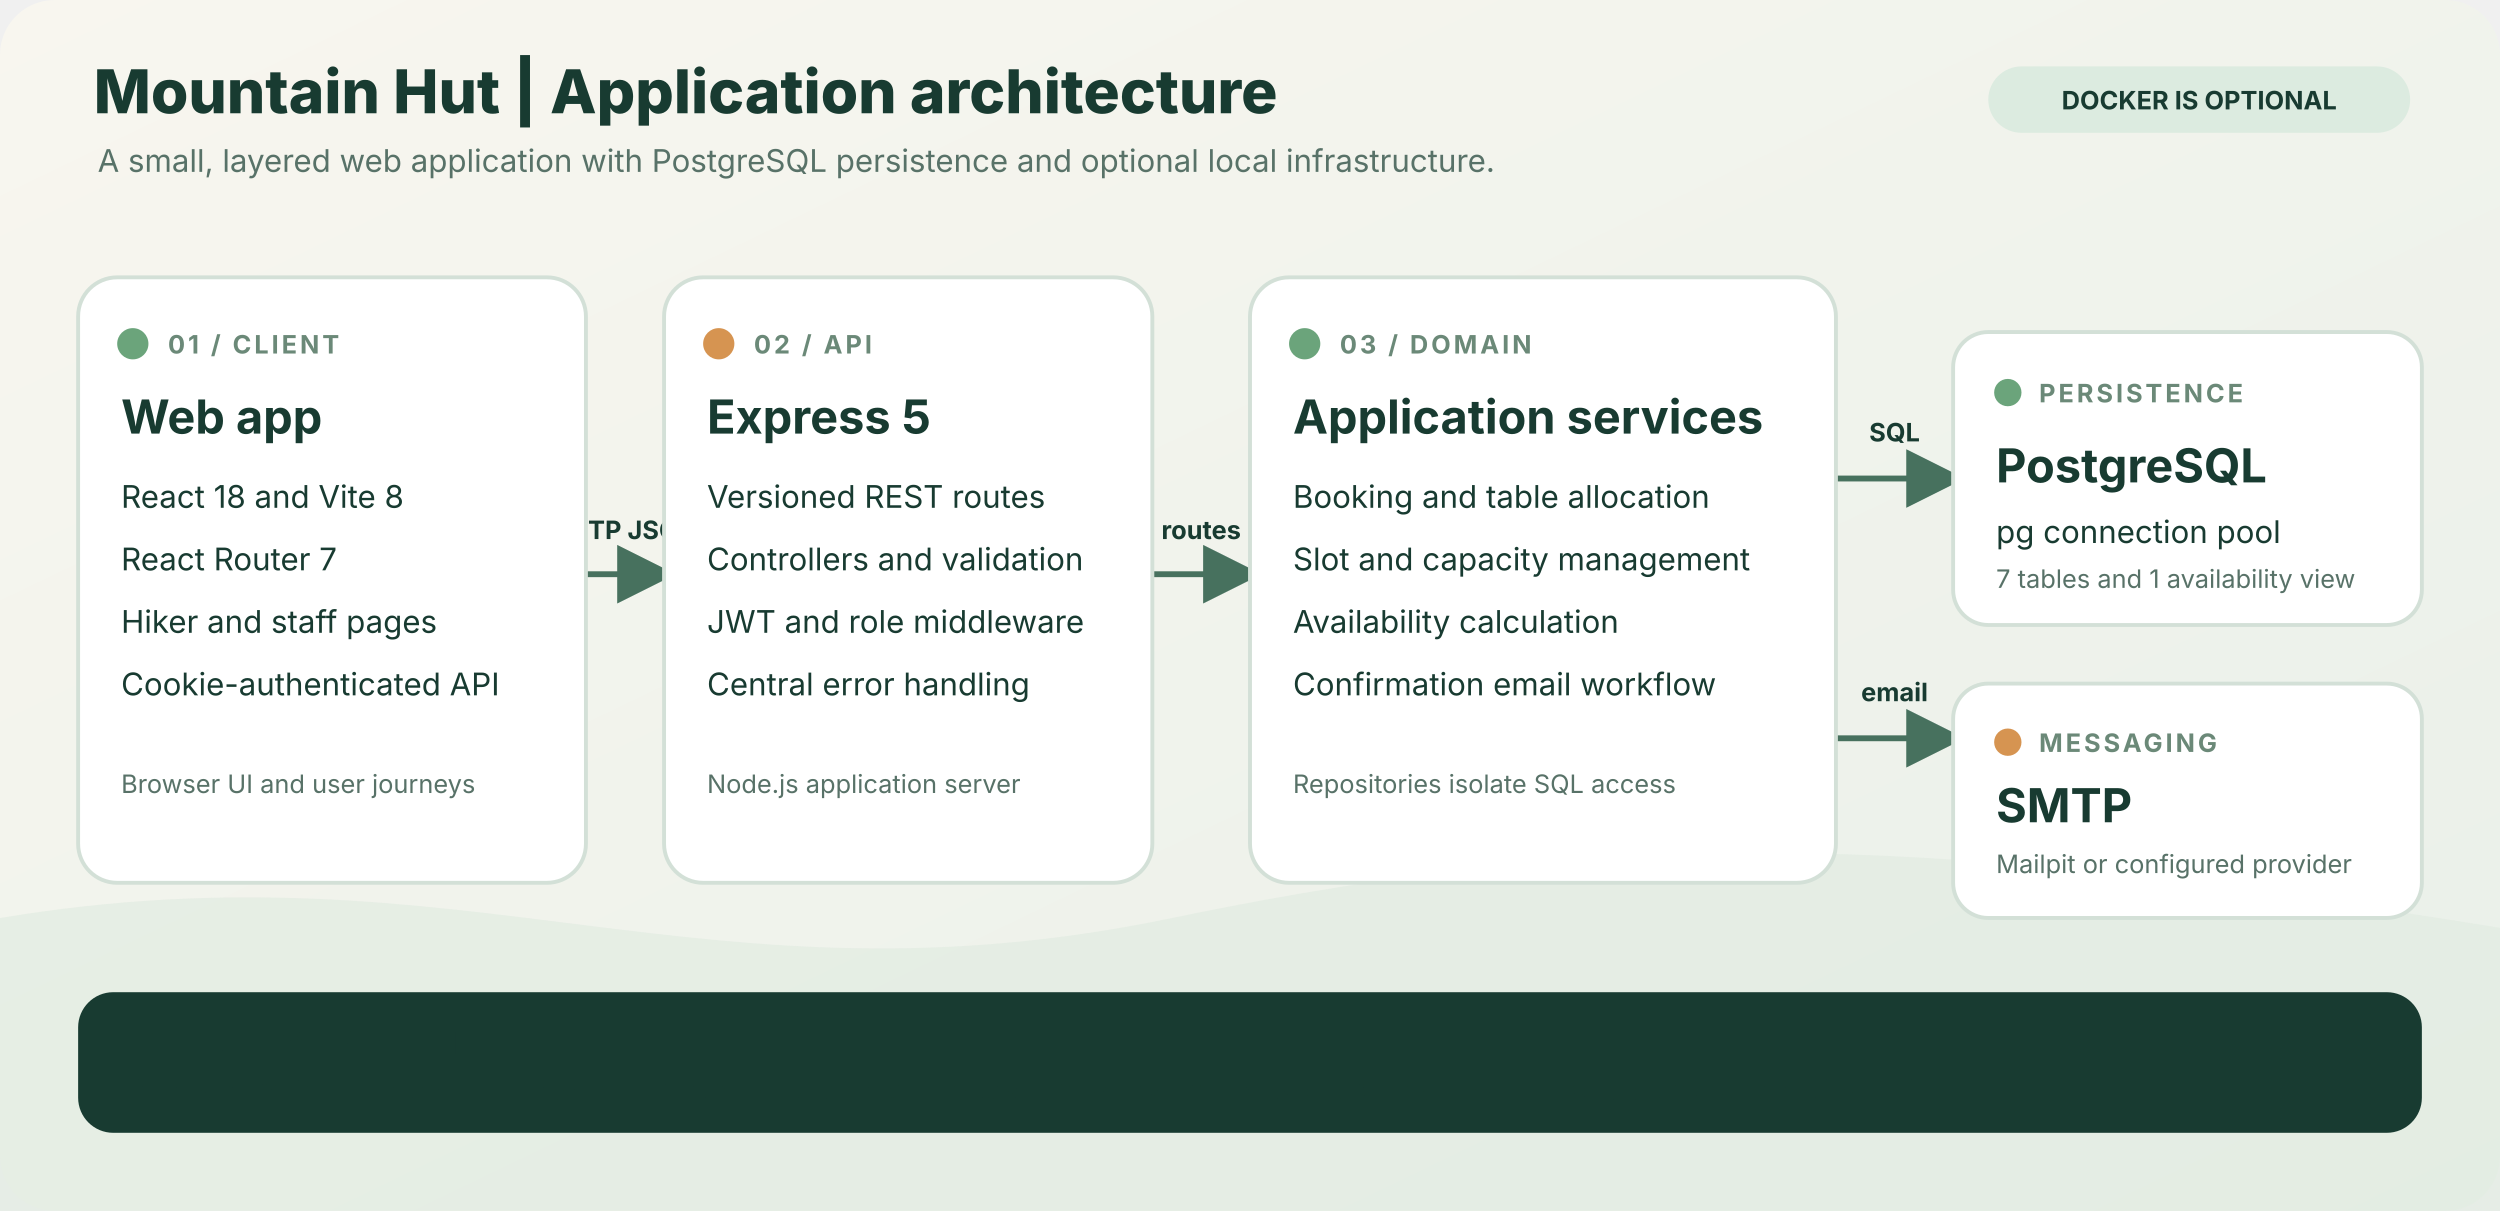
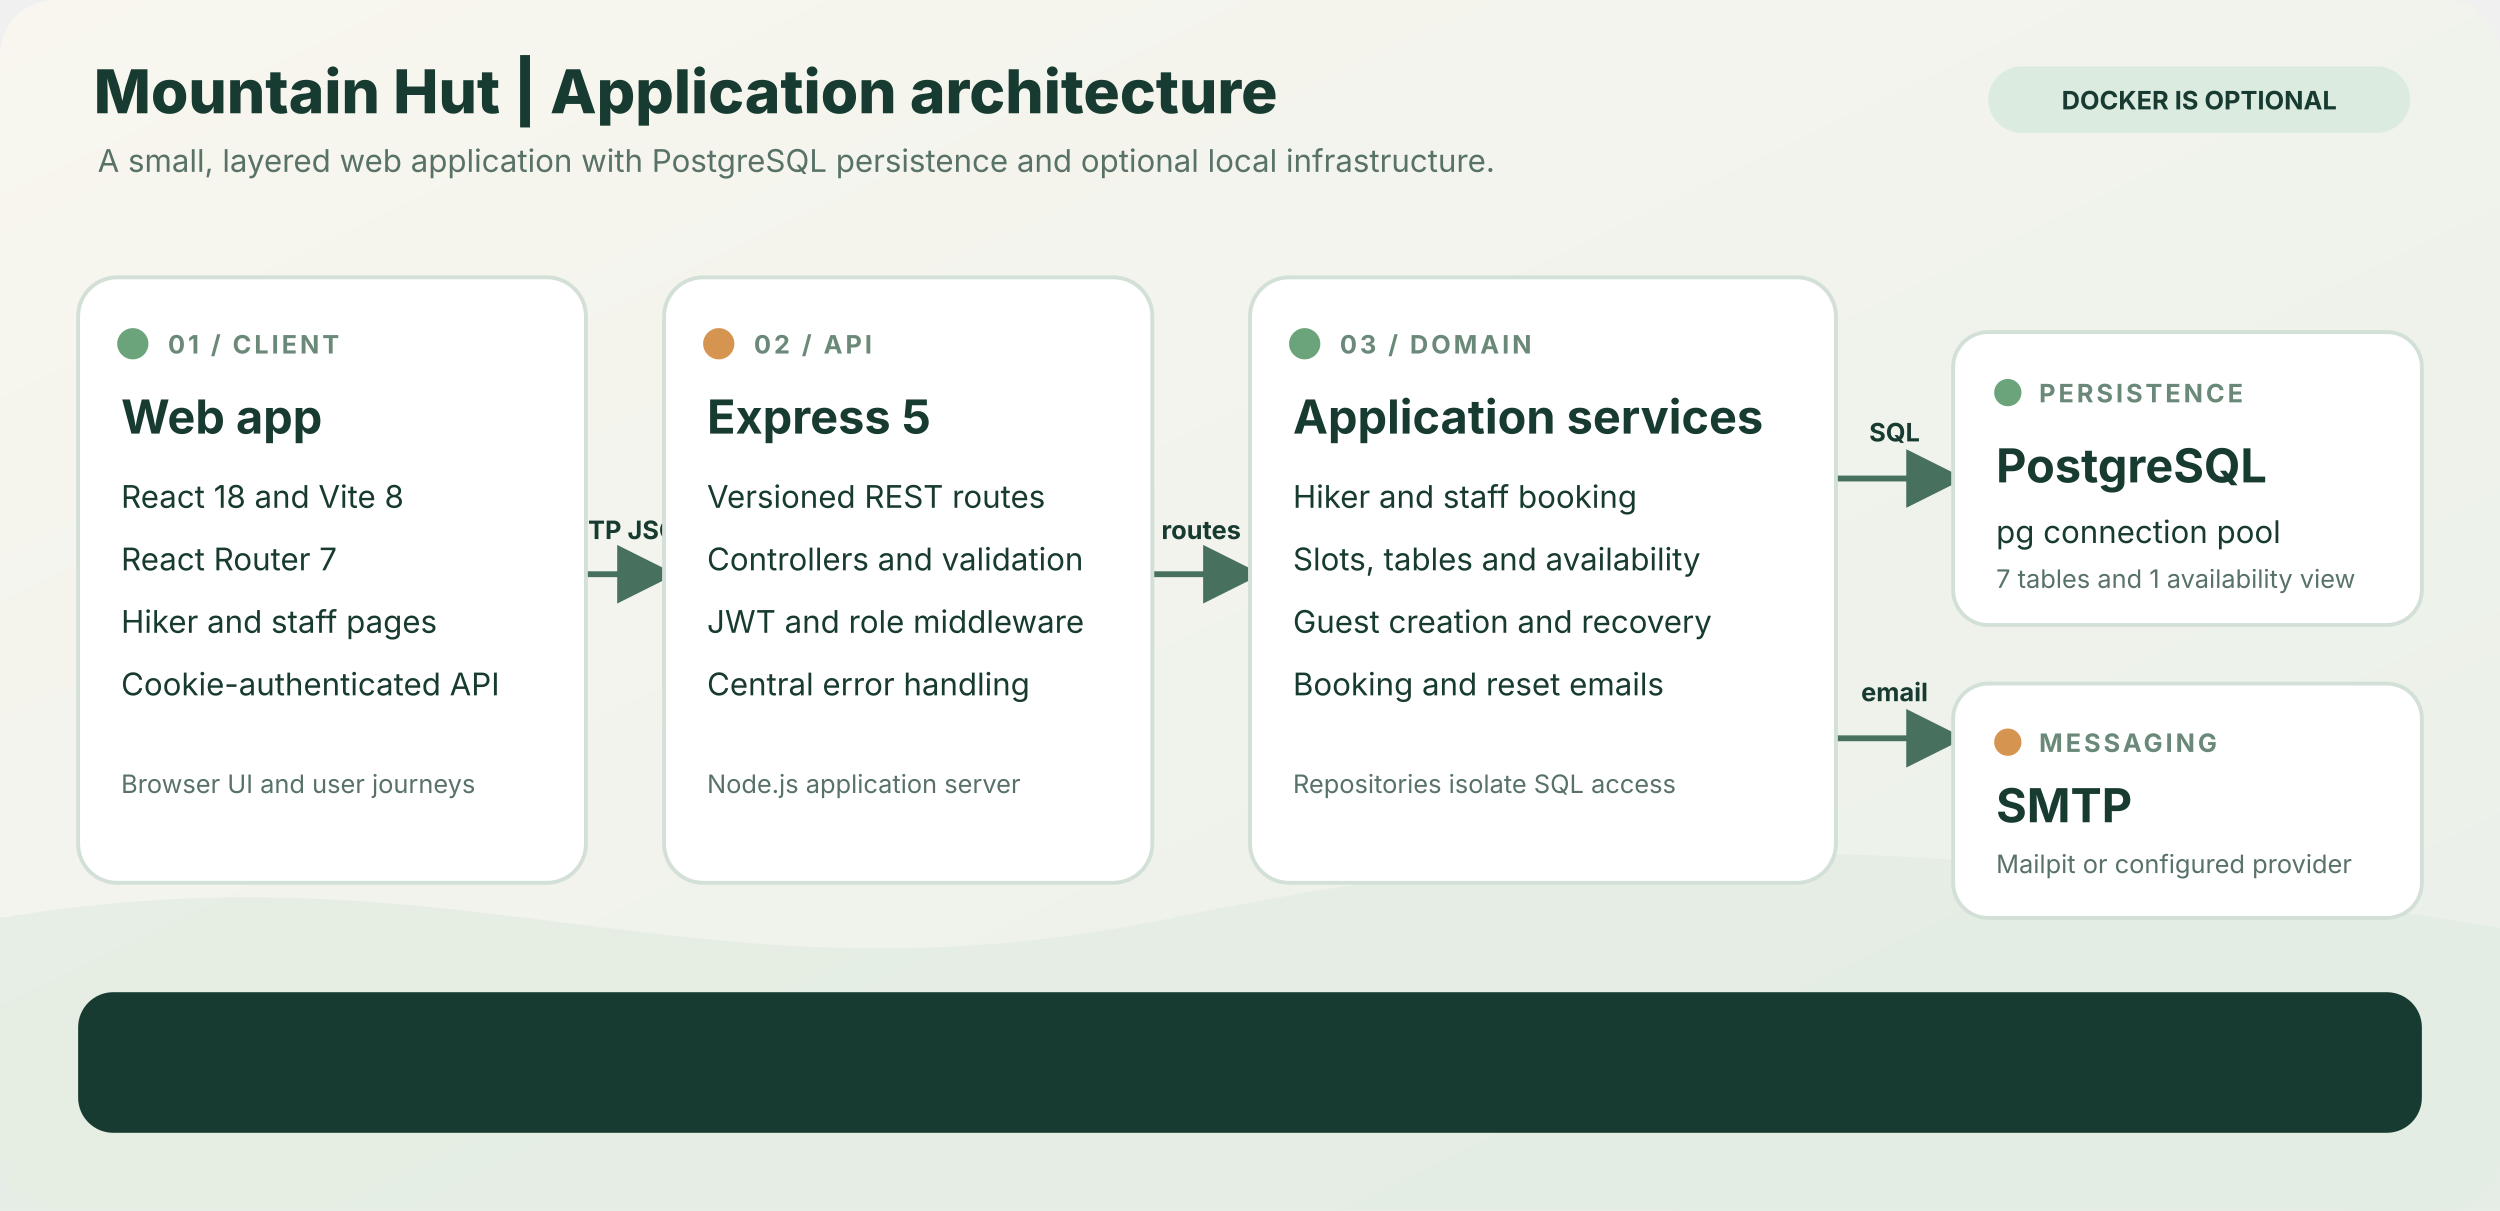
<svg xmlns="http://www.w3.org/2000/svg" width="1280" height="620" viewBox="0 0 1280 620" role="img" aria-labelledby="title description">
  <defs>
    <linearGradient id="background" x1="0" y1="0" x2="1" y2="1">
      <stop offset="0" stop-color="#f8f6ef" />
      <stop offset="1" stop-color="#e9f0e9" />
    </linearGradient>
    <marker id="arrow" markerWidth="10" markerHeight="10" refX="8" refY="5" orient="auto" markerUnits="strokeWidth">
      <path d="M0,0 L10,5 L0,10 z" fill="#47715e" />
    </marker>
    <style>
      text { font-family: Inter, "Segoe UI", Arial, sans-serif; fill: #183b31; }
      .muted { fill: #587268; }
      .card { fill: #ffffff; stroke: #d3e0d7; stroke-width: 2; }
      .eyebrow { font-size: 13px; font-weight: 700; letter-spacing: 1.5px; fill: #6b8978; }
      .heading { font-size: 24px; font-weight: 700; }
      .body { font-size: 16px; }
      .small { font-size: 13px; }
      .connector { fill: none; stroke: #47715e; stroke-width: 3; marker-end: url(#arrow); }
    </style>
  </defs>
  <rect width="1280" height="620" rx="28" fill="url(#background)" />
  <path d="M0 470 C240 430 360 520 600 470 S1000 430 1280 475 V620 H0 Z" fill="#e1ebe1" opacity=".65" />
  <text x="48" y="58" font-size="31" font-weight="800">Mountain Hut | Application architecture</text>
  <text x="50" y="88" class="body muted">A small, layered web application with PostgreSQL persistence and optional local infrastructure.</text>
  <rect x="1018" y="34" width="216" height="34" rx="17" fill="#dcebe0" />
  <text x="1126" y="56" text-anchor="middle" class="small" font-weight="700">DOCKER IS OPTIONAL</text>
  <path class="connector" d="M300 294 H340" />
  <path class="connector" d="M590 294 H640" />
  <path class="connector" d="M940 245 H1000" />
  <path class="connector" d="M940 378 H1000" />
  <text x="320" y="276" text-anchor="middle" class="small" font-weight="700">HTTP JSON</text>
  <text x="615" y="276" text-anchor="middle" class="small" font-weight="700">routes</text>
  <text x="970" y="226" text-anchor="middle" class="small" font-weight="700">SQL</text>
  <text x="970" y="359" text-anchor="middle" class="small" font-weight="700">email</text>
  <rect x="40" y="142" width="260" height="310" rx="20" class="card" />
  <rect x="340" y="142" width="250" height="310" rx="20" class="card" />
  <rect x="640" y="142" width="300" height="310" rx="20" class="card" />
  <rect x="1000" y="170" width="240" height="150" rx="18" class="card" />
  <rect x="1000" y="350" width="240" height="120" rx="18" class="card" />
  <circle cx="68" cy="176" r="8" fill="#6ba47b" />
  <text x="86" y="181" class="eyebrow">01 / CLIENT</text>
  <text x="62" y="222" class="heading">Web app</text>
  <text x="62" y="260" class="body">React 18 and Vite 8</text>
  <text x="62" y="292" class="body">React Router 7</text>
  <text x="62" y="324" class="body">Hiker and staff pages</text>
  <text x="62" y="356" class="body">Cookie-authenticated API</text>
  <text x="62" y="406" class="small muted">Browser UI and user journeys</text>
  <circle cx="368" cy="176" r="8" fill="#d69451" />
  <text x="386" y="181" class="eyebrow">02 / API</text>
  <text x="362" y="222" class="heading">Express 5</text>
  <text x="362" y="260" class="body">Versioned REST routes</text>
  <text x="362" y="292" class="body">Controllers and validation</text>
  <text x="362" y="324" class="body">JWT and role middleware</text>
  <text x="362" y="356" class="body">Central error handling</text>
  <text x="362" y="406" class="small muted">Node.js application server</text>
  <circle cx="668" cy="176" r="8" fill="#6ba47b" />
  <text x="686" y="181" class="eyebrow">03 / DOMAIN</text>
  <text x="662" y="222" class="heading">Application services</text>
-   <text x="662" y="260" class="body">Booking and table allocation</text>
-   <text x="662" y="292" class="body">Slot and capacity management</text>
-   <text x="662" y="324" class="body">Availability calculation</text>
-   <text x="662" y="356" class="body">Confirmation email workflow</text>
+   <text x="662" y="260" class="body">Hiker and staff booking</text>
+   <text x="662" y="292" class="body">Slots, tables and availability</text>
+   <text x="662" y="324" class="body">Guest creation and recovery</text>
+   <text x="662" y="356" class="body">Booking and reset emails</text>
  <text x="662" y="406" class="small muted">Repositories isolate SQL access</text>
  <circle cx="1028" cy="201" r="7" fill="#6ba47b" />
  <text x="1044" y="206" class="eyebrow">PERSISTENCE</text>
  <text x="1022" y="247" class="heading">PostgreSQL</text>
  <text x="1022" y="278" class="body">pg connection pool</text>
  <text x="1022" y="301" class="small muted">7 tables and 1 availability view</text>
  <circle cx="1028" cy="380" r="7" fill="#d69451" />
  <text x="1044" y="385" class="eyebrow">MESSAGING</text>
  <text x="1022" y="421" class="heading">SMTP</text>
  <text x="1022" y="447" class="small muted">Mailpit or configured provider</text>
  <rect x="40" y="508" width="1200" height="72" rx="18" fill="#183b31" />
  <text x="66" y="540" font-size="16" font-weight="700" fill="#ffffff">LOCAL DEVELOPMENT</text>
  <text x="66" y="563" font-size="14" fill="#e3eee6">Run PostgreSQL, the backend, and the frontend as separate services. Docker Compose is an optional shortcut for the database and Mailpit.</text>
</svg>
